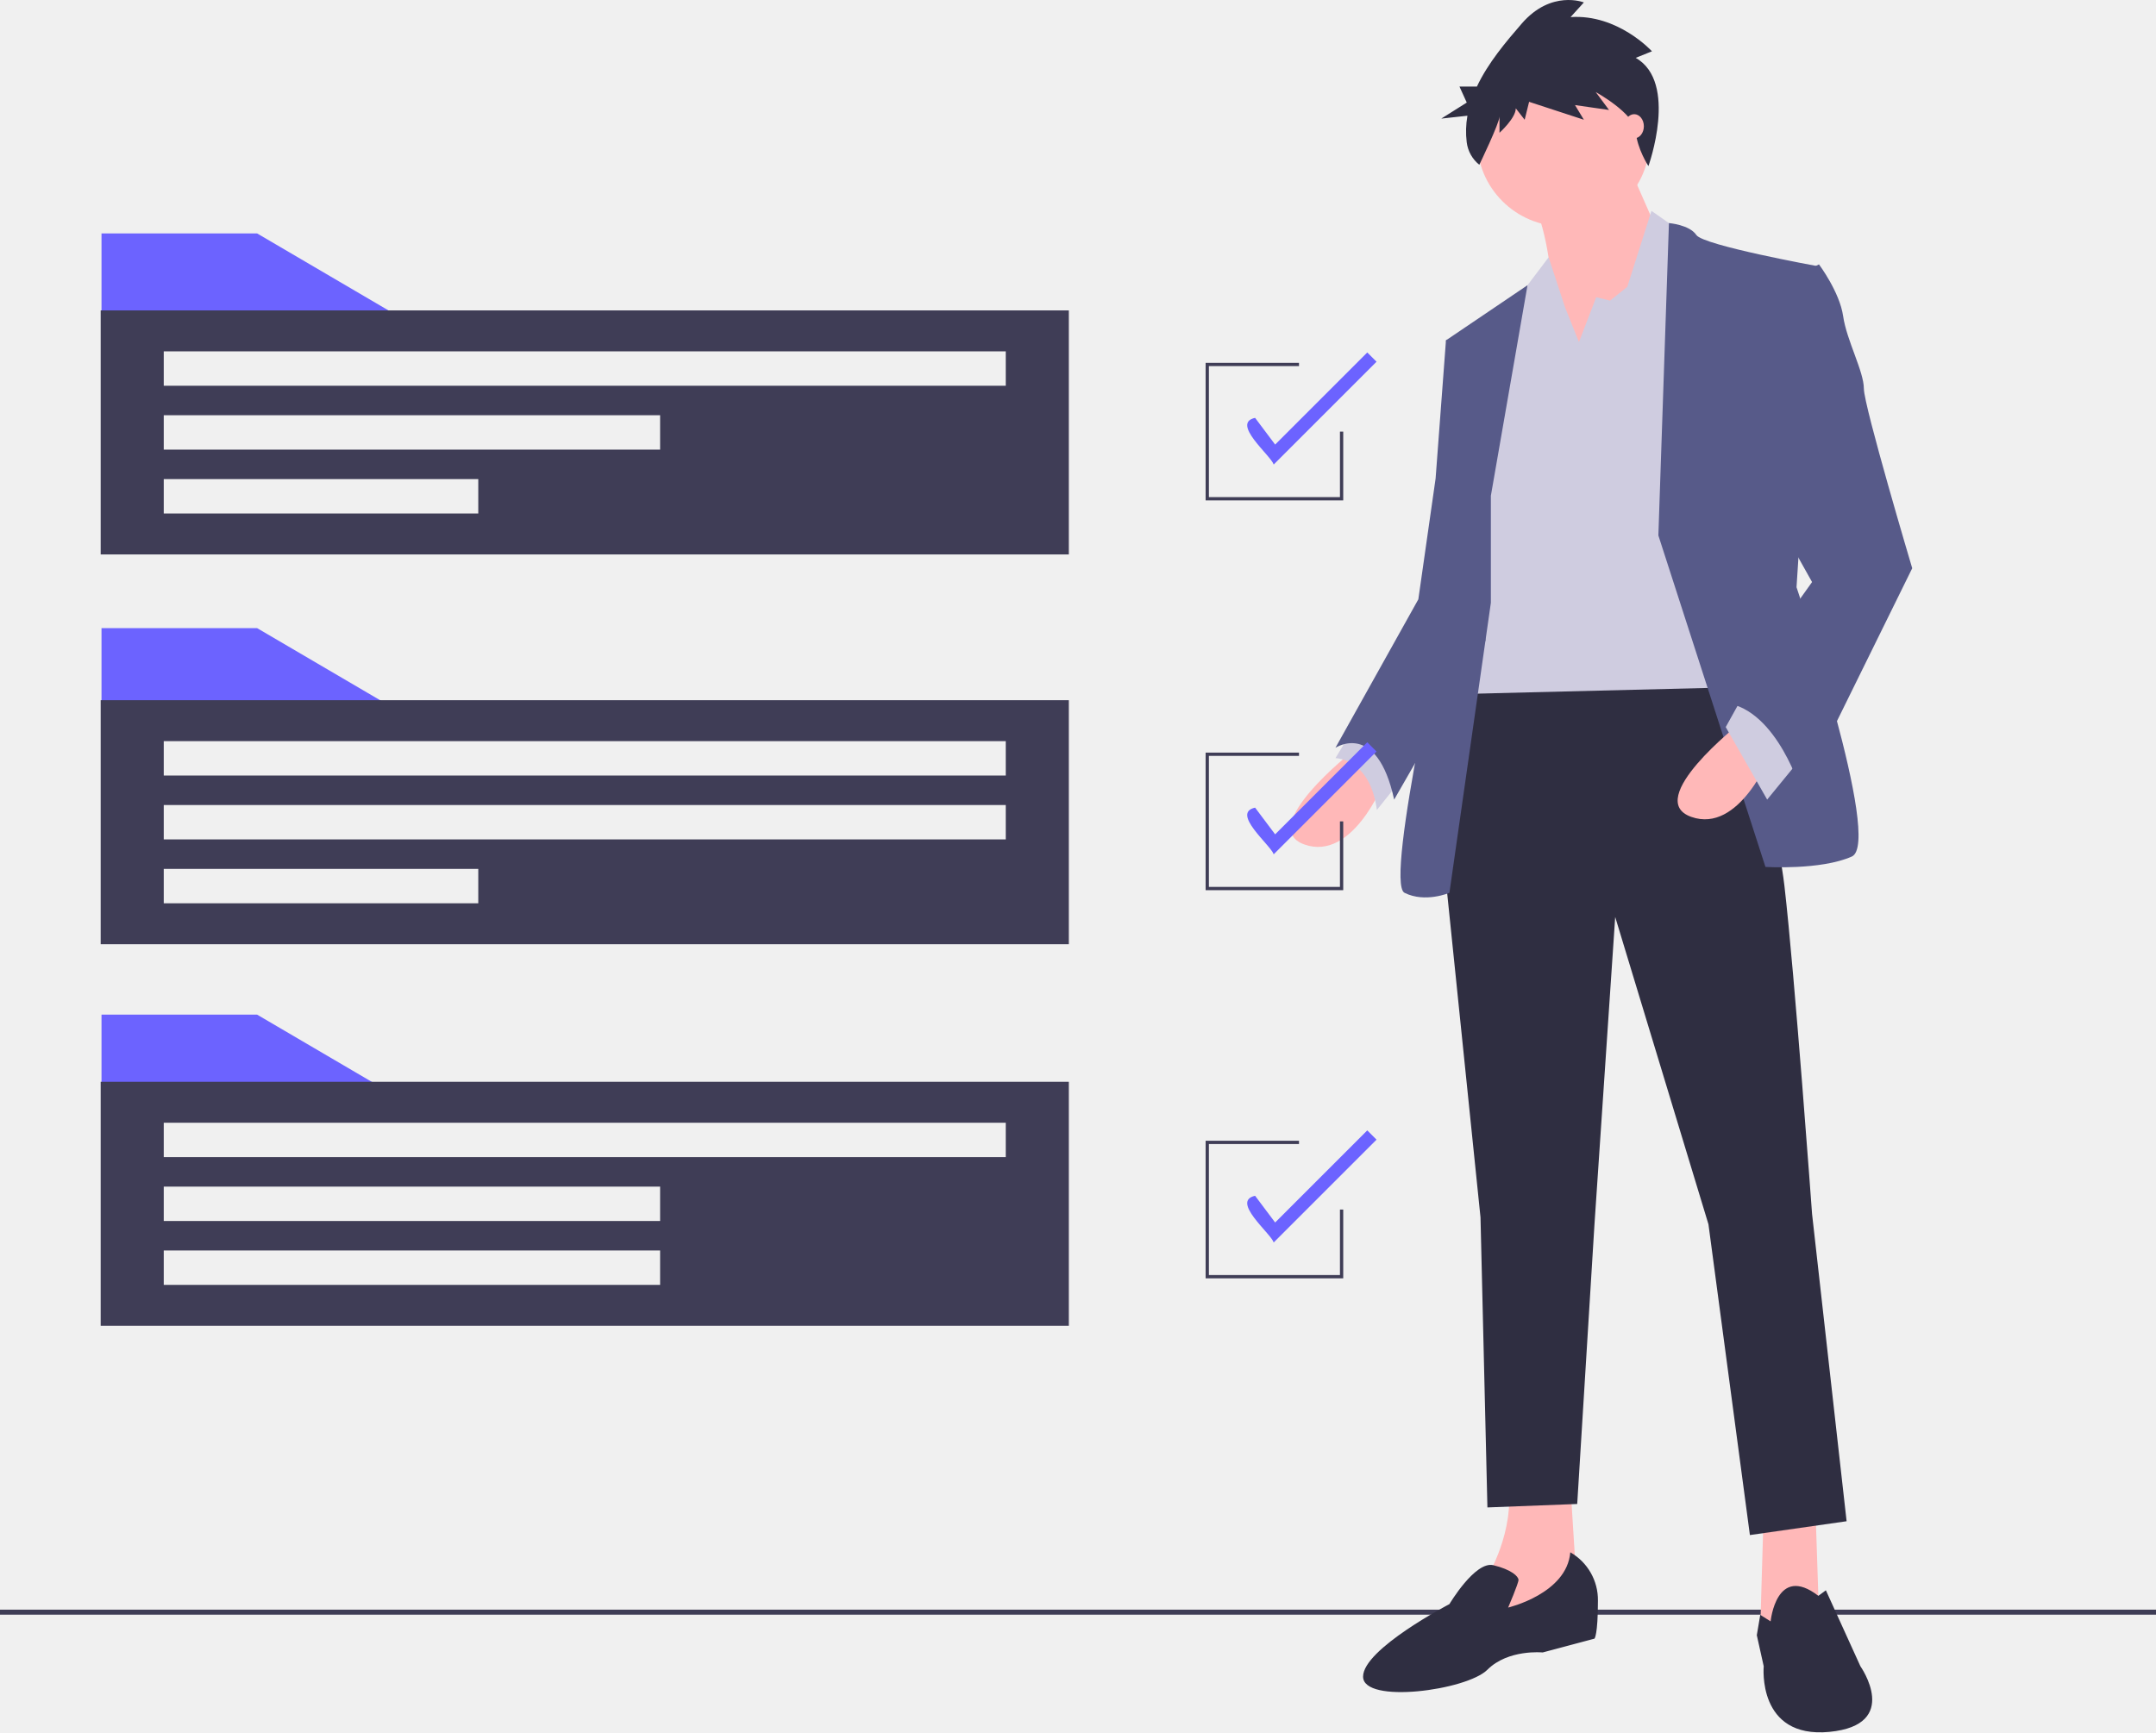
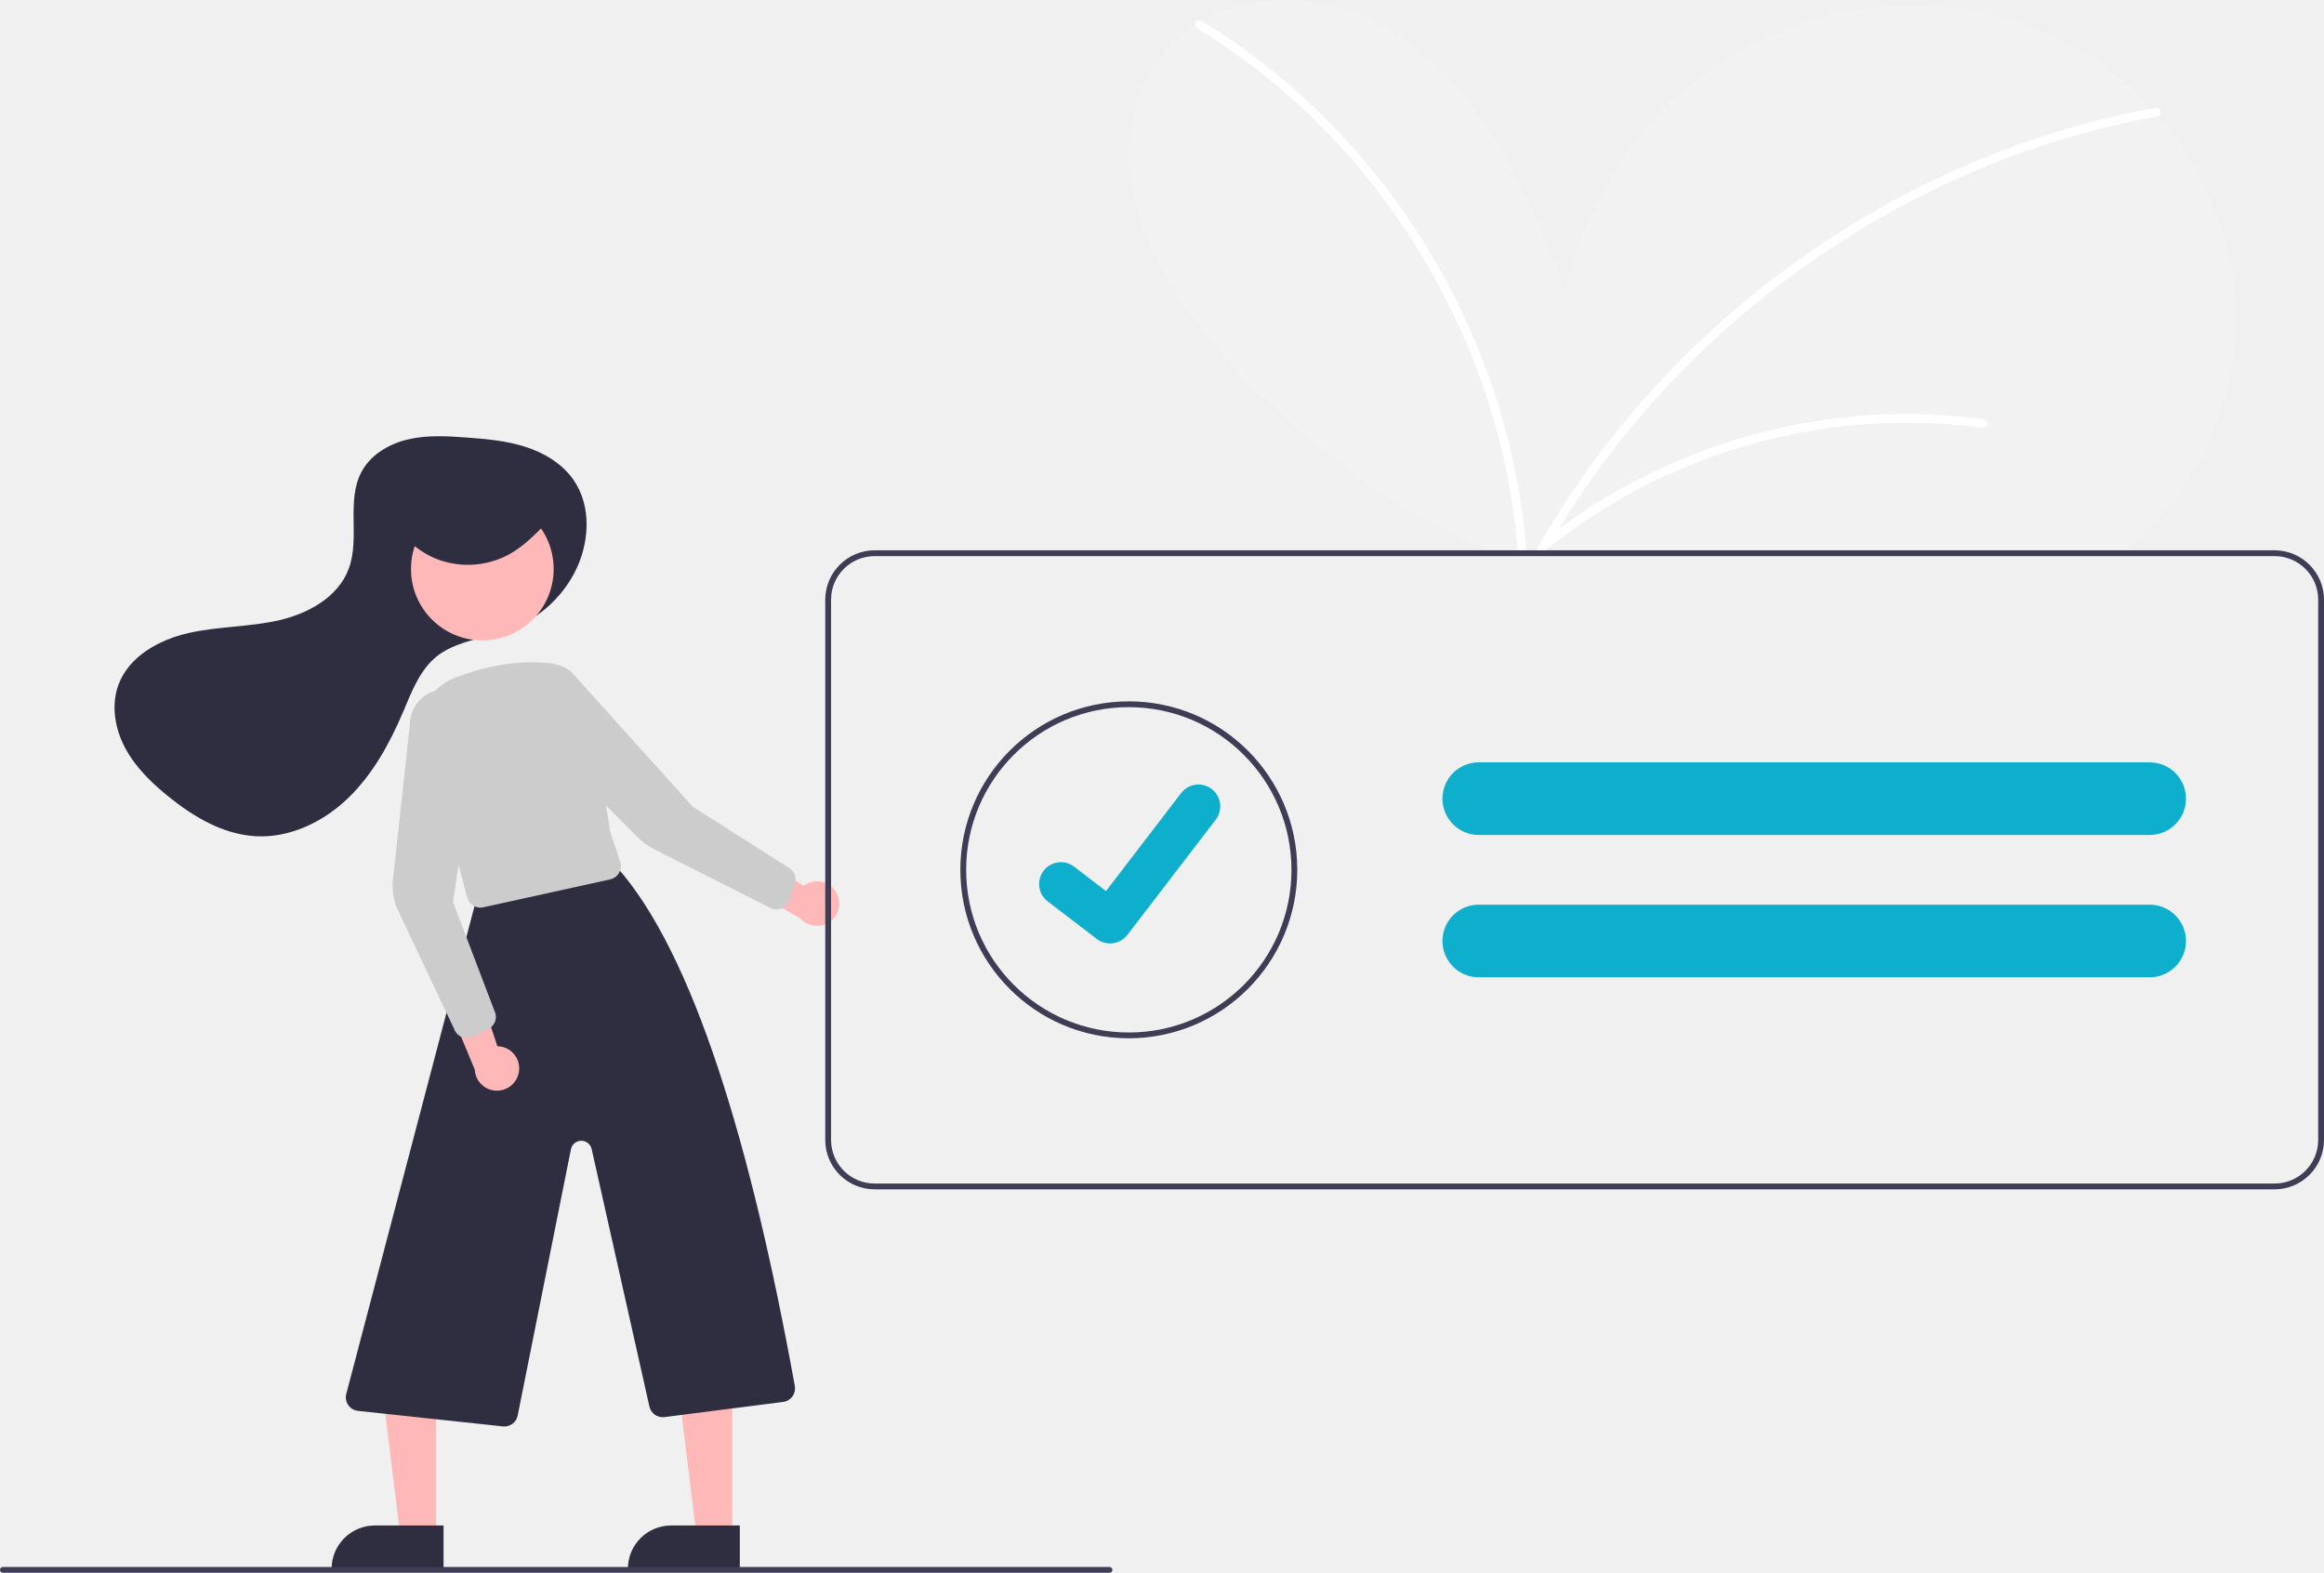
- <svg xmlns="http://www.w3.org/2000/svg" id="b3347a10-18dd-4c71-91c3-38a98340ba03" data-name="Layer 1" width="963.51" height="774.364" viewBox="0 0 963.51 774.364">
-   <rect y="719.526" width="963.51" height="2.241" fill="#3f3d56" />
-   <path d="M722.77,398.628s-43.217,33.956-21.609,41.674,35.5-27.783,35.5-27.783Z" transform="translate(-118.2452 -62.8178)" fill="#ffb8b8" />
-   <path d="M724.313,386.28l-9.261,15.435s15.435,0,18.522,23.152l12.348-15.435Z" transform="translate(-118.2452 -62.8178)" fill="#cfcce0" />
-   <polygon points="811.35 675.375 812.894 721.679 794.372 732.483 786.655 727.853 788.198 675.375 811.35 675.375" fill="#ffb8b8" />
-   <path d="M820.009,725.845l3.087,49.391-43.217,18.522,3.087-26.239s12.348-20.065,9.261-41.674Z" transform="translate(-118.2452 -62.8178)" fill="#ffb8b8" />
-   <path d="M886.378,353.868s24.696,64.826,29.326,104.956,12.348,146.63,12.348,146.63L943.487,742.823l-43.217,6.174L881.748,610.084,840.074,472.715l-9.261,137.369-7.717,125.021-40.13,1.543-3.087-129.652L762.9,441.846l9.261-78.717Z" transform="translate(-118.2452 -62.8178)" fill="#2f2e41" />
-   <path d="M909.53,787.584s2.532-25.923,21.331-11.418l3.365-2.473,15.435,33.956s18.522,26.239-13.891,29.326-29.326-29.326-29.326-29.326l-3.087-13.891,1.543-9.097Z" transform="translate(-118.2452 -62.8178)" fill="#2f2e41" />
-   <path d="M820.009,756.714a24.521,24.521,0,0,1,12.348,21.609c0,15.435-1.543,16.978-1.543,16.978L807.661,801.475s-15.435-1.543-24.696,7.717-55.565,15.435-55.565,3.087,38.587-32.413,38.587-32.413,11.459-19.352,19.621-17.393,11.249,5.046,11.249,6.589-4.63,12.348-4.63,12.348S818.465,775.236,820.009,756.714Z" transform="translate(-118.2452 -62.8178)" fill="#2f2e41" />
-   <circle cx="698.677" cy="62.616" r="38.587" fill="#ffb8b8" />
-   <path d="M845.476,135.466l16.978,38.587-46.304,66.369s-3.087-72.543-12.348-84.891S845.476,135.466,845.476,135.466Z" transform="translate(-118.2452 -62.8178)" fill="#ffb8b8" />
-   <polygon points="705.622 152.909 713.34 132.844 719.513 134.387 727.231 128.213 738.035 94.257 753.47 105.061 773.535 307.256 648.514 310.343 665.492 169.887 680.927 129.757 692.068 115.028 699.448 137.474 705.622 152.909" fill="#cfcce0" />
-   <path d="M859.367,302.161l4.723-139.62s9.168.707,12.255,5.337,54.022,13.891,54.022,13.891l-9.261,143.543s38.587,114.217,24.696,120.391-38.587,4.63-38.587,4.63Z" transform="translate(-118.2452 -62.8178)" fill="#575a89" />
-   <path d="M784.509,284.411l16.374-94.098-36.439,24.642,9.261,67.913-7.717,46.304S736.661,457.28,745.922,461.911s20.065,0,20.065,0l18.522-129.652Z" transform="translate(-118.2452 -62.8178)" fill="#575a89" />
-   <path d="M775.248,211.868l-10.804,3.087-4.63,61.739-7.717,54.022L715.053,397.085s18.522-12.348,26.239,23.152l40.796-71.026Z" transform="translate(-118.2452 -62.8178)" fill="#575a89" />
-   <path d="M895.639,386.28s-43.217,33.956-21.609,41.674,35.5-27.783,35.5-27.783Z" transform="translate(-118.2452 -62.8178)" fill="#ffb8b8" />
-   <polygon points="803.633 340.441 789.742 357.419 771.22 325.006 778.937 311.115 803.633 340.441" fill="#cfcce0" />
-   <path d="M918.791,187.172l12.348-6.174s9.261,12.348,10.804,23.152,9.261,24.696,9.261,32.413,21.609,80.261,21.609,80.261L923.422,417.15s-10.804-37.043-33.956-40.13L928.052,322.998,906.443,284.411Z" transform="translate(-118.2452 -62.8178)" fill="#575a89" />
-   <path d="M849.225,88.668l7.276-2.913S841.287,69.005,820.119,70.462l5.954-6.554s-14.553-5.826-27.783,9.467c-6.955,8.039-15.001,17.489-20.018,28.135h-7.793l3.252,7.161L762.349,115.832l11.684-1.286a40.018,40.018,0,0,0-.317,11.878,15.369,15.369,0,0,0,5.628,10.054h0s9.024-18.679,9.024-21.592v7.283s7.276-6.554,7.276-10.924l3.969,5.098,1.984-8.011,24.475,8.011-3.969-6.554,15.214,2.185-5.954-8.011s17.199,9.467,17.86,17.478c.661,8.011,5.696,15.602,5.696,15.602S868.408,99.592,849.225,88.668Z" transform="translate(-118.2452 -62.8178)" fill="#2f2e41" />
-   <ellipse cx="730.318" cy="56.442" rx="4.322" ry="5.402" fill="#ffb8b8" />
-   <polygon points="178.601 318.118 45.361 318.118 45.361 280.782 114.91 280.782 178.601 318.118" fill="#6c63ff" />
-   <path d="M163.24,375.811V484.893H595.905V375.811ZM331.987,466.591H191.426V451.217H331.987ZM567.72,438.039h-376.294V422.665h376.294Zm0-28.551h-376.294V394.114h376.294Z" transform="translate(-118.2452 -62.8178)" fill="#3f3d56" />
-   <polygon points="178.601 141.685 45.361 141.685 45.361 104.348 114.91 104.348 178.601 141.685" fill="#6c63ff" />
-   <path d="M163.24,201.574V310.655H595.905V201.574ZM331.987,292.353H191.426V276.979H331.987Zm81.262-28.551H191.426V248.428H413.249Zm154.471-28.551h-376.294V219.876h376.294Z" transform="translate(-118.2452 -62.8178)" fill="#3f3d56" />
-   <polygon points="178.601 490.891 45.361 490.891 45.361 453.555 114.91 453.555 178.601 490.891" fill="#6c63ff" />
-   <path d="M163.24,546.388V655.47H595.905V546.388Zm250.009,90.779H191.426V621.793H413.249Zm0-28.551H191.426V593.242H413.249Zm154.471-28.551h-376.294V564.69h376.294Z" transform="translate(-118.2452 -62.8178)" fill="#3f3d56" />
-   <polygon points="600.285 223.679 538.789 223.679 538.789 162.183 580.519 162.183 580.519 163.647 540.254 163.647 540.254 222.215 598.821 222.215 598.821 192.931 600.285 192.931 600.285 223.679" fill="#3f3d56" />
-   <path d="M687.466,270.456c-1.421-4.196-19.242-18.46-8.322-20.857l8.955,11.941,41.172-41.171,4.141,4.141Z" transform="translate(-118.2452 -62.8178)" fill="#6c63ff" />
-   <polygon points="600.285 397.916 538.789 397.916 538.789 336.42 580.519 336.42 580.519 337.885 540.254 337.885 540.254 396.452 598.821 396.452 598.821 367.168 600.285 367.168 600.285 397.916" fill="#3f3d56" />
-   <path d="M687.466,444.694c-1.421-4.196-19.242-18.46-8.322-20.857l8.955,11.941,41.172-41.171,4.141,4.141Z" transform="translate(-118.2452 -62.8178)" fill="#6c63ff" />
-   <polygon points="600.285 571.421 538.789 571.421 538.789 509.926 580.519 509.926 580.519 511.39 540.254 511.39 540.254 569.957 598.821 569.957 598.821 540.673 600.285 540.673 600.285 571.421" fill="#3f3d56" />
-   <path d="M687.466,618.199c-1.421-4.196-19.242-18.46-8.322-20.857l8.955,11.941,41.172-41.171,4.141,4.141Z" transform="translate(-118.2452 -62.8178)" fill="#6c63ff" />
+ <svg xmlns="http://www.w3.org/2000/svg" id="ee370ff1-147c-4ceb-b530-4ba4072ed128" data-name="Layer 1" width="800.122" height="541.445" viewBox="0 0 800.122 541.445">
+   <path d="M931.831,368.723c-.84.69-1.68,1.35-2.54,2H717.151q-2.37-.975-4.72-2a249.807,249.807,0,0,1-61.87-38.52c-12.37-10.48-23.75-21.3-32-31.44-11.51-14.15-22.11-29.57-27.04-47.14-4.92-17.57-3.45-37.71,7.54-52.28a46.795,46.795,0,0,1,12.35-11.31c.79-.5,1.59-.98,2.41-1.43,13.18-7.4,29.81-9.2,44.65-5.37,21.25,5.49,38.91,20.82,51.51,38.8,12.6,17.97,20.78,38.61,28.84,59.02,8.18-36.43,32.95-69.06,66.41-85.65,33.45-16.59,75.01-16.39,107.75,1.58a108.292,108.292,0,0,1,27.55,21.7c.79.85,1.56,1.72,2.32,2.6,15.97,18.49,25.96,42.17,26.78,66.59C970.681,317.333,956.101,348.933,931.831,368.723Z" transform="translate(-199.939 -179.2774)" fill="#f2f2f2" />
+   <path d="M725.631,370.723h-3c-.04-.67-.09-1.33-.15-2a224.18,224.18,0,0,0-6.56-38.74,238.817,238.817,0,0,0-38.31-80.46,228.6,228.6,0,0,0-65.5-60.46,1.42,1.42,0,0,1-.7-1.03,1.496,1.496,0,0,1,2.21-1.56,2.256,2.256,0,0,1,.2.13,226.457,226.457,0,0,1,40.12,31.12,240.898,240.898,0,0,1,51.71,74.13,233.592,233.592,0,0,1,19.82,76.87C725.531,369.393,725.581,370.063,725.631,370.723Z" transform="translate(-199.939 -179.2774)" fill="#fff" />
+   <path d="M942.851,219.283a.184.184,0,0,1-.07.02c-2.19.4-4.39.82-6.57,1.27a296.839,296.839,0,0,0-52.33,15.89,308.808,308.808,0,0,0-48.5,25,313.784,313.784,0,0,0-43.45,33.08,307.525,307.525,0,0,0-36.99,40.12,297.483,297.483,0,0,0-22.61,34.06c-.38.66-.75,1.33-1.12,2h-3.43c.36-.67.73-1.34,1.11-2a299.923,299.923,0,0,1,27.98-41.33,310.84,310.84,0,0,1,38.31-39.75,317.84,317.84,0,0,1,44.38-32.28,311.853,311.853,0,0,1,49.52-24.16,297.104,297.104,0,0,1,51.45-14.52c.49-.09.97-.18,1.46-.27C943.861,216.073,944.661,218.893,942.851,219.283Z" transform="translate(-199.939 -179.2774)" fill="#fff" />
+   <path d="M397.619,376.668c5.335-10.071,6.215-23.187-.418-32.454-3.949-5.516-10.114-9.137-16.583-11.18s-13.294-2.643-20.059-3.139c-6.697-.491-13.514-.885-20.056.63s-12.879,5.215-16.066,11.126c-5.384,9.985-.479,22.789-4.434,33.422-3.629,9.758-13.957,15.462-24.11,17.765s-20.75,2.057-30.908,4.337-20.504,7.932-24.197,17.665c-2.671,7.039-1.344,15.146,2.175,21.802s9.031,12.043,14.881,16.781c8.728,7.068,18.939,13.122,30.153,13.735,11.816.646,23.37-4.979,31.875-13.208s14.295-18.862,18.921-29.755c2.935-6.91,5.707-14.347,11.588-19.013,4.321-3.429,9.818-4.931,15.148-6.352l6.036-1.609a41.441,41.441,0,0,0,25.894-20.253Q397.539,376.819,397.619,376.668Z" transform="translate(-199.939 -179.2774)" fill="#2f2e41" />
+   <polygon points="150.079 528.665 137.82 528.665 131.987 481.377 150.082 481.377 150.079 528.665" fill="#ffb8b8" />
+   <path d="M129.062,525.162h23.644a0,0,0,0,1,0,0v14.887a0,0,0,0,1,0,0H114.176a0,0,0,0,1,0,0v0A14.887,14.887,0,0,1,129.062,525.162Z" fill="#2f2e41" />
+   <polygon points="252.079 528.665 239.82 528.665 233.987 481.377 252.082 481.377 252.079 528.665" fill="#ffb8b8" />
+   <path d="M231.062,525.162h23.644a0,0,0,0,1,0,0v14.887a0,0,0,0,1,0,0H216.176a0,0,0,0,1,0,0v0A14.887,14.887,0,0,1,231.062,525.162Z" fill="#2f2e41" />
+   <path d="M373.585,670.357a4.834,4.834,0,0,1-.512-.027l-49.877-5.344a4.691,4.691,0,0,1-4.063-5.751l44.162-167.97A4.718,4.718,0,0,1,366.84,487.772l40.968-11.42a4.722,4.722,0,0,1,4.549,1.482c26.34,29.71,46.19,95.571,61.227,178.585a4.692,4.692,0,0,1-4.022,5.49l-40.868,5.218a4.678,4.678,0,0,1-5.171-3.627l-19.884-88.648a3.648,3.648,0,0,0-7.137.082l-18.33,91.651A4.666,4.666,0,0,1,373.585,670.357Z" transform="translate(-199.939 -179.2774)" fill="#2f2e41" />
+   <circle cx="166.059" cy="195.894" r="24.561" fill="#ffb8b8" />
+   <path d="M365.312,491.737a4.681,4.681,0,0,1-4.521-3.485L346.015,432.742a16.778,16.778,0,0,1,10.11-19.965c11.894-4.643,23.226-6.365,33.68-5.121h0c9.292,1.107,20.755,56.118,19.996,57.292l3.667,11a4.691,4.691,0,0,1-3.442,6.065l-43.695,9.612A4.732,4.732,0,0,1,365.312,491.737Z" transform="translate(-199.939 -179.2774)" fill="#ccc" />
+   <path d="M378.554,548.504a7.61,7.61,0,0,0-7.368-9.049l-8.513-25.67-8.701,11.037,9.418,22.685a7.652,7.652,0,0,0,15.164.998Z" transform="translate(-199.939 -179.2774)" fill="#ffb8b8" />
+   <path d="M488.002,486.811a7.61,7.61,0,0,0-11.385-2.562L454.061,469.328l-.021,14.054,21.422,12.015a7.652,7.652,0,0,0,12.539-8.586Z" transform="translate(-199.939 -179.2774)" fill="#ffb8b8" />
+   <path d="M360.707,536.644a4.69,4.69,0,0,1-4.454-3.218l-19.957-42.216a24.399,24.399,0,0,1-1.235-7.669l6-54.871a12.059,12.059,0,0,1,24.03-1.456l-9.18,62.631,14.649,38.44a4.681,4.681,0,0,1-2.478,5.225l-5.278,2.639A4.685,4.685,0,0,1,360.707,536.644Z" transform="translate(-199.939 -179.2774)" fill="#ccc" />
+   <path d="M467.291,492.354a4.681,4.681,0,0,1-2.115-.504l-39.688-20.047a24.368,24.368,0,0,1-6.289-4.56l-38.737-38.862a12.059,12.059,0,0,1,15.992-17.994l41.962,46.603,33.263,21.12a4.68,4.68,0,0,1,1.933,5.45l-1.875,5.596a4.692,4.692,0,0,1-4.447,3.199Z" transform="translate(-199.939 -179.2774)" fill="#ccc" />
+   <path d="M338.061,362.473a28.6,28.6,0,0,0,16.895,10.631,29.87,29.87,0,0,0,20.06-2.874c4.947-2.673,8.905-6.684,12.782-10.633,1.618-1.648,3.341-3.549,3.26-5.797-.126-3.484-4.314-5.388-7.909-6.148a56.435,56.435,0,0,0-35.033,3.94c-4.88,2.267-9.964,6.368-9.232,11.466" transform="translate(-199.939 -179.2774)" fill="#2f2e41" />
+   <path d="M983.061,368.723h-482a17.024,17.024,0,0,0-17,17v186a17.024,17.024,0,0,0,17,17h482a17.024,17.024,0,0,0,17-17v-186A17.024,17.024,0,0,0,983.061,368.723Zm15,203a15.018,15.018,0,0,1-15,15h-482a15.018,15.018,0,0,1-15-15v-186a15.018,15.018,0,0,1,15-15h482a15.018,15.018,0,0,1,15,15Z" transform="translate(-199.939 -179.2774)" fill="#3f3d56" />
+   <path d="M588.575,536.723a58,58,0,1,1,58-58A58.066,58.066,0,0,1,588.575,536.723Zm0-114a56,56,0,1,0,56,56A56.064,56.064,0,0,0,588.575,422.723Z" transform="translate(-199.939 -179.2774)" fill="#3f3d56" />
+   <path d="M940.047,441.723h-231a12.497,12.497,0,0,0-12.48,12.01,4.011,4.011,0,0,0-.02.49,12.518,12.518,0,0,0,12.5,12.5h231a12.5,12.5,0,0,0,0-25Z" transform="translate(-199.939 -179.2774)" fill="#0eafcc" />
+   <path d="M940.047,490.723h-231a12.497,12.497,0,0,0-12.48,12.01,4.011,4.011,0,0,0-.02.49,12.518,12.518,0,0,0,12.5,12.5h231a12.5,12.5,0,0,0,0-25Z" transform="translate(-199.939 -179.2774)" fill="#0eafcc" />
+   <path d="M582.104,504.064a7.46,7.46,0,0,1-4.489-1.491l-.08-.06-16.904-12.942a7.51,7.51,0,1,1,9.135-11.923l10.949,8.396,25.875-33.744a7.51,7.51,0,0,1,10.529-1.39l-.161.218.165-.215a7.518,7.518,0,0,1,1.39,10.529L588.079,501.134A7.513,7.513,0,0,1,582.104,504.064Z" transform="translate(-199.939 -179.2774)" fill="#0eafcc" />
+   <path d="M581.939,720.723h-381a1,1,0,0,1,0-2h381a1,1,0,0,1,0,2Z" transform="translate(-199.939 -179.2774)" fill="#3f3d56" />
+   <path d="M883.197,323.672a198.228,198.228,0,0,0-62.845,1.417,202.342,202.342,0,0,0-59.173,20.688,195.2,195.2,0,0,0-29.529,19.509c-1.508,1.205.627,3.315,2.121,2.121a193.808,193.808,0,0,1,53.787-30.236,199.647,199.647,0,0,1,60.064-12.185,191.075,191.075,0,0,1,34.777,1.578,1.554,1.554,0,0,0,1.845-1.048,1.509,1.509,0,0,0-1.048-1.845Z" transform="translate(-199.939 -179.2774)" fill="#fff" />
</svg>
